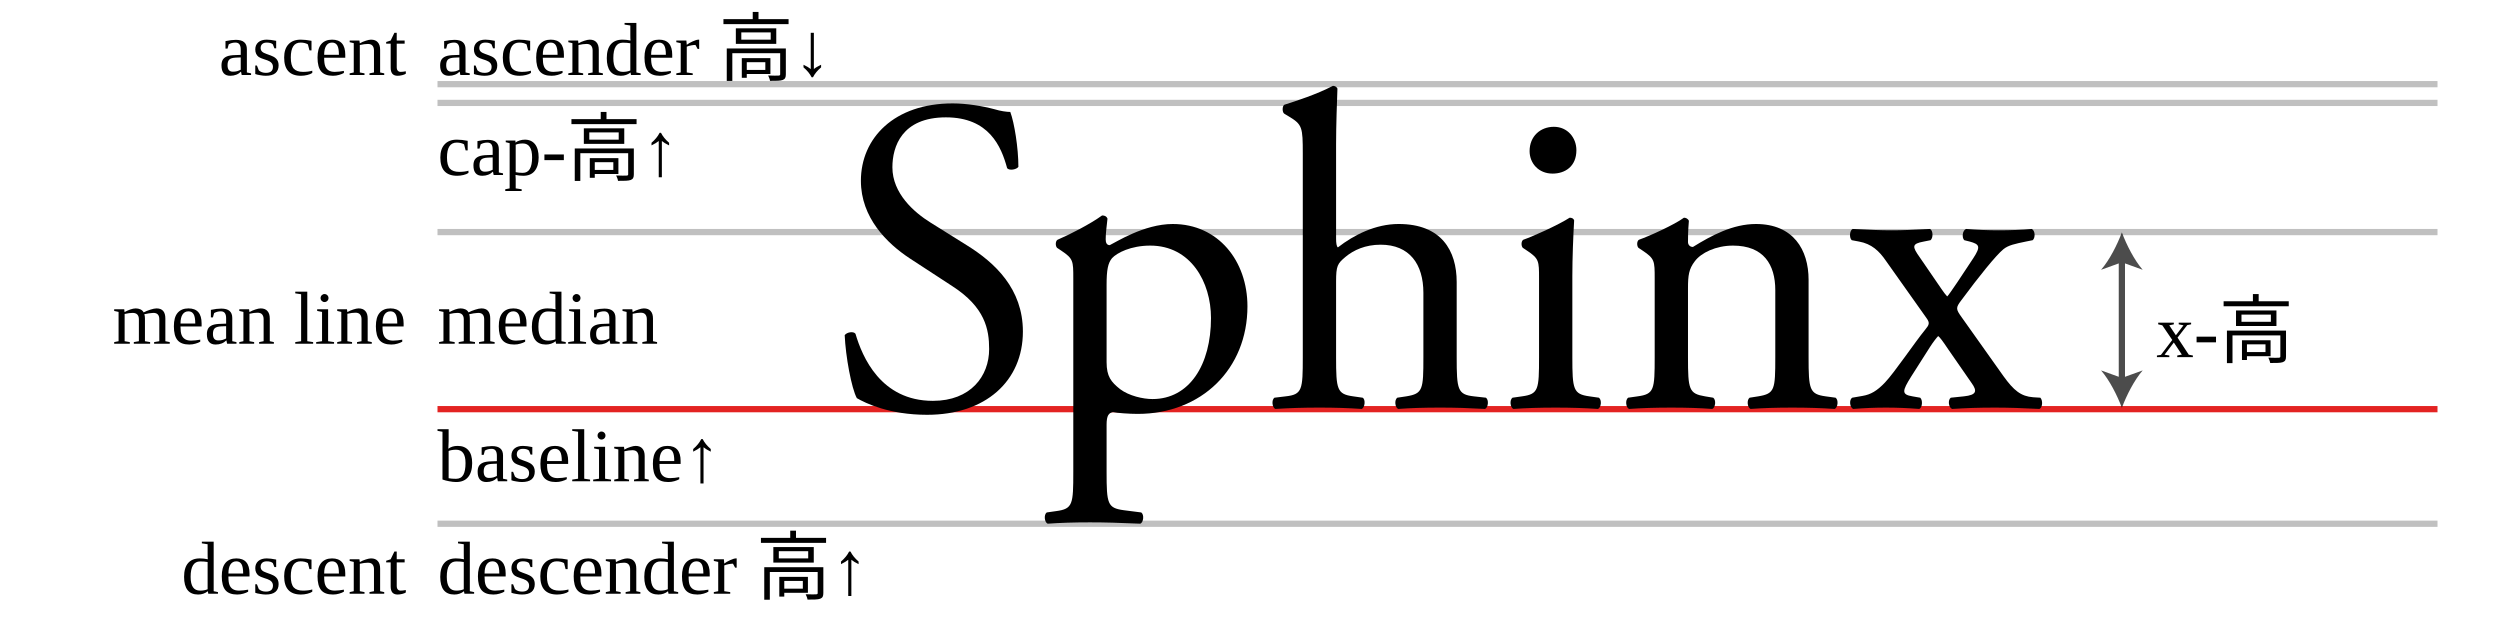
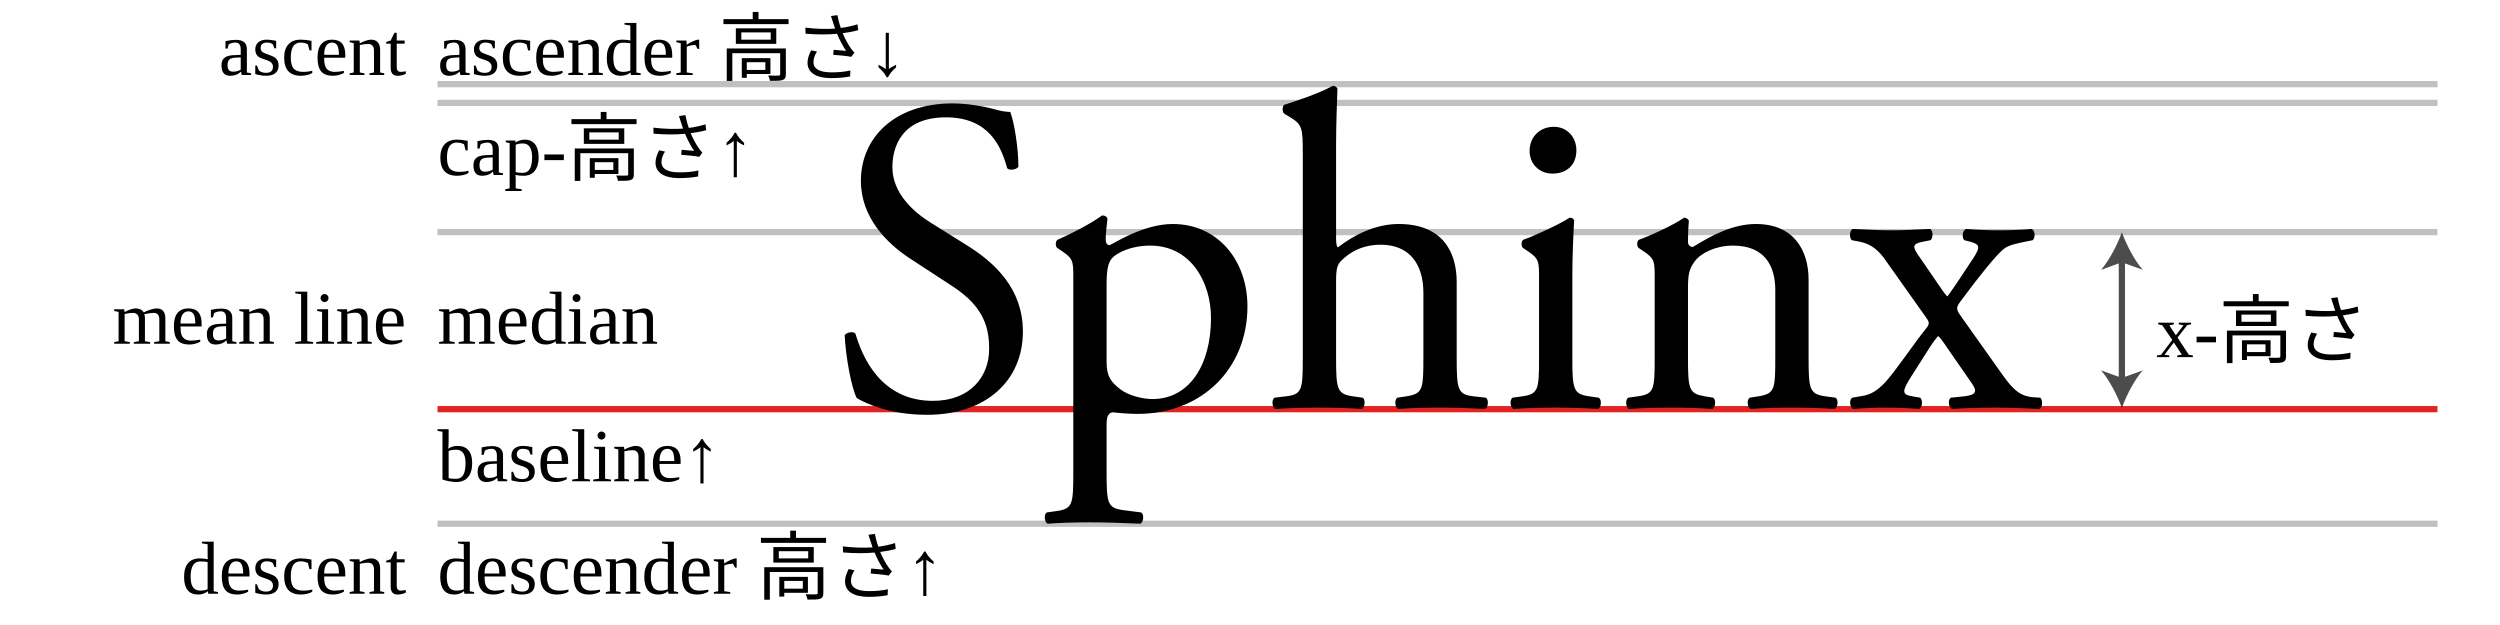
<svg xmlns="http://www.w3.org/2000/svg" version="1.1" width="600" height="150" viewBox="0 0 400 100">
  <style type="text/css">
text {
	fill: black;
	stroke: none;
}

#glyphs &gt; path {
	fill: black;
	stroke: none;
}

.terms {
	font-size: 12px;
}

</style>
  <defs>
</defs>
  <path fill="none" stroke="silver" d="M70,37.132 h320 M70,16.466 h320 M70,13.466 h320 M70,83.8 h320" />
  <path fill="none" stroke="#E32322" d="M70,65.466 h320" />
  <g class="terms" transform="translate(70, 0)" text-anchor="start">
-     <text y="12">ascender 高↓</text>
-     <text y="28">cap-高↑</text>
+     <text y="12">ascender 高さ↓</text>
+     <text y="28">cap-高さ↑</text>
    <text y="55">median</text>
    <text y="77">baseline↑</text>
-     <text y="95">descender 高↑</text>
+     <text y="95">descender 高さ↑</text>
  </g>
  <g class="terms" transform="translate(65, 0)" text-anchor="end">
    <text y="12">ascent</text>
    <text y="55">mean line</text>
    <text y="95">descent</text>
  </g>
  <g transform="translate(340, 42.144)">
    <path opacity="0.7" d="m0,0l2.831,1.024c-1.333-1.53-2.593-3.998-3.331-5.987c-0.738,1.989-1.998,4.458-3.331,5.987 l2.831-1.024v18.144l-2.831-1.024c1.333,1.53,2.593,3.998,3.331,5.987c0.738-1.989,1.998-4.458,3.331-5.987l-2.831,1.024z" />
-     <text x="5" y="15" class="terms">x-高</text>
+     <text x="5" y="15" class="terms">x-高さ</text>
  </g>
  <g id="glyphs" transform="translate(30, 0)">
    <path d="M118.327,66.368c-6.048,0-9.864-1.872-11.232-2.664c-0.864-1.584-1.8-6.696-1.944-10.08c0.36-0.504,1.44-0.648,1.728-0.216  c1.08,3.672,4.032,10.728,12.384,10.728c6.048,0,9-3.96,9-8.28c0-3.168-0.648-6.696-5.904-10.08l-6.84-4.464  c-3.6-2.376-7.776-6.48-7.776-12.384c0-6.84,5.328-12.384,14.688-12.384c2.232,0,4.824,0.432,6.696,0.936  c0.936,0.288,1.944,0.432,2.52,0.432c0.648,1.728,1.296,5.76,1.296,8.784c-0.288,0.432-1.44,0.648-1.8,0.216  c-0.936-3.456-2.88-8.136-9.792-8.136c-7.056,0-8.568,4.68-8.568,7.992c0,4.176,3.456,7.2,6.12,8.856l5.76,3.6  c4.536,2.808,9,6.984,9,13.824C133.664,60.968,127.688,66.368,118.327,66.368z" />
    <path d="M141.727,44.552c0-2.808,0-3.168-1.944-4.464l-0.648-0.432c-0.288-0.288-0.288-1.08,0.072-1.296  c1.872-0.792,5.256-2.52,7.128-3.888c0.432,0,0.72,0.144,0.864,0.504c-0.144,1.296-0.288,2.376-0.288,3.312  c0,0.504,0.144,0.936,0.648,0.936c0.936-0.432,5.472-3.384,10.08-3.384c7.272,0,11.952,5.904,11.952,13.176  c0,10.008-7.344,17.208-17.568,17.208c-1.296,0-3.312-0.144-3.96-0.288c-0.648,0.144-1.008,0.504-1.008,2.016v7.56  c0,5.112,0.144,5.761,2.736,6.12l2.808,0.359c0.504,0.361,0.36,1.585-0.144,1.801c-3.456-0.145-5.544-0.216-8.064-0.216  c-2.592,0-4.752,0.071-6.768,0.216c-0.504-0.216-0.648-1.439-0.144-1.801l1.512-0.215c2.664-0.36,2.736-1.08,2.736-6.265V44.552z   M147.055,57.944c0,2.304,0.72,3.168,2.16,4.32c1.44,1.08,3.672,1.584,5.184,1.584c5.904,0,9.36-5.472,9.36-12.96  c0-5.76-3.24-11.592-9.72-11.592c-3.096,0-5.328,1.152-6.12,2.016c-0.648,0.792-0.864,1.872-0.864,4.248V57.944z" />
    <path d="M178.446,24.607c0-4.248-0.072-4.68-2.232-5.976l-0.72-0.432c-0.36-0.216-0.36-1.224,0-1.44  c1.8-0.576,5.184-1.656,7.776-3.024c0.288,0,0.576,0.144,0.72,0.432c-0.072,2.16-0.216,5.76-0.216,8.928v15.12  c0,0.648,0.072,1.224,0.288,1.368c2.592-2.016,6.048-3.744,9.72-3.744c6.84,0,9.288,4.248,9.288,9.288v12.024  c0,5.184,0.144,5.976,2.736,6.264l1.944,0.216c0.504,0.36,0.36,1.584-0.144,1.8c-2.592-0.144-4.68-0.216-7.2-0.216  c-2.592,0-4.752,0.072-6.696,0.216c-0.504-0.216-0.648-1.44-0.144-1.8l1.44-0.216c2.664-0.432,2.736-1.08,2.736-6.264V46.855  c0-4.608-2.232-7.704-6.84-7.704c-2.448,0-4.32,0.864-5.616,1.944c-1.296,1.08-1.512,1.44-1.512,3.96v12.096  c0,5.184,0.144,5.904,2.736,6.264l1.512,0.216c0.504,0.288,0.36,1.584-0.144,1.8c-2.16-0.144-4.248-0.216-6.768-0.216  c-2.592,0-4.752,0.072-7.056,0.216c-0.504-0.216-0.648-1.44-0.144-1.8l1.8-0.216c2.664-0.288,2.736-1.08,2.736-6.264V24.607z" />
    <path d="M216.247,44.552c0-2.808,0-3.168-1.944-4.464l-0.648-0.432c-0.288-0.288-0.288-1.08,0.072-1.296  c1.656-0.576,5.76-2.448,7.416-3.528c0.36,0,0.648,0.144,0.72,0.432c-0.144,2.52-0.288,5.976-0.288,8.928v12.96  c0,5.184,0.144,5.904,2.736,6.264l1.512,0.216c0.504,0.36,0.36,1.584-0.144,1.8c-2.16-0.144-4.248-0.216-6.768-0.216  c-2.592,0-4.752,0.072-6.768,0.216c-0.504-0.216-0.648-1.44-0.144-1.8l1.512-0.216c2.664-0.36,2.736-1.08,2.736-6.264V44.552z   M222.223,24.032c0,2.592-1.8,3.744-3.816,3.744c-2.232,0-3.672-1.656-3.672-3.6c0-2.376,1.728-3.888,3.888-3.888  S222.223,22.016,222.223,24.032z" />
    <path d="M234.75,44.552c0-2.808,0-3.168-1.944-4.464l-0.648-0.432c-0.288-0.288-0.288-1.08,0.072-1.296  c1.656-0.576,5.76-2.448,7.2-3.528c0.288,0,0.648,0.144,0.792,0.504c-0.144,1.656-0.144,2.736-0.144,3.384  c0,0.432,0.288,0.792,0.792,0.792c3.024-1.872,6.408-3.672,10.08-3.672c5.976,0,8.424,4.104,8.424,8.928v12.384  c0,5.184,0.144,5.904,2.736,6.264l1.584,0.216c0.504,0.36,0.36,1.584-0.144,1.8c-2.16-0.144-4.248-0.216-6.768-0.216  c-2.592,0-4.752,0.072-6.696,0.216c-0.504-0.216-0.648-1.44-0.144-1.8l1.368-0.216c2.664-0.432,2.736-1.08,2.736-6.264V46.424  c0-4.104-1.872-7.128-6.768-7.128c-2.736,0-5.112,1.152-6.12,2.52c-0.936,1.224-1.08,2.232-1.08,4.32v11.016  c0,5.184,0.144,5.832,2.736,6.264l1.296,0.216c0.504,0.36,0.36,1.584-0.144,1.8c-1.944-0.144-4.032-0.216-6.552-0.216  c-2.592,0-4.752,0.072-6.768,0.216c-0.504-0.216-0.648-1.44-0.144-1.8l1.512-0.216c2.664-0.36,2.736-1.08,2.736-6.264V44.552z" />
    <path d="M271.757,41.744c-1.08-1.584-2.304-2.736-4.32-3.096l-1.152-0.216c-0.432-0.36-0.36-1.584,0.144-1.8  c2.808,0.144,4.464,0.216,6.264,0.216c1.728,0,3.312-0.072,6.12-0.216c0.504,0.288,0.504,1.44,0.072,1.8l-1.08,0.216  c-1.944,0.36-1.872,0.792-0.648,2.52l3.456,5.04c0.288,0.432,0.72,1.008,0.936,1.224c0.288-0.216,2.664-3.816,4.176-6.12  c1.224-1.872,1.008-2.232-0.576-2.664l-0.864-0.216c-0.432-0.432-0.288-1.584,0.288-1.8c1.656,0.144,3.528,0.216,5.256,0.216  c1.656,0,3.888-0.072,5.256-0.216c0.576,0.288,0.576,1.44,0.144,1.8l-1.08,0.216c-1.728,0.36-2.808,0.576-3.6,1.224  c-1.224,1.008-3.888,4.32-6.768,8.208c-0.864,1.152-0.864,1.368,0.072,2.664l6.696,9.432c1.656,2.304,2.808,3.24,4.752,3.384  l1.152,0.072c0.432,0.432,0.36,1.584-0.144,1.8c-2.664-0.144-5.04-0.216-7.128-0.216c-2.664,0-4.536,0.072-6.84,0.216  c-0.576-0.216-0.72-1.44-0.216-1.8l2.088-0.216c2.088-0.216,2.16-0.864,1.224-2.16l-3.744-5.4c-0.864-1.296-1.296-1.872-1.584-2.088  c-0.216,0.216-0.792,0.936-1.296,1.728l-3.024,4.752c-1.44,2.304-1.584,2.88,0.216,3.168l1.224,0.216  c0.432,0.36,0.36,1.584-0.144,1.8c-1.8-0.144-3.6-0.216-5.328-0.216c-1.8,0-3.384,0.072-5.256,0.216  c-0.576-0.288-0.648-1.512-0.144-1.8l1.656-0.288c1.296-0.216,2.304-0.792,3.6-2.16c1.512-1.584,4.752-6.408,6.408-8.424  c0.648-0.792,0.792-1.08,0.216-1.872L271.757,41.744z" />
  </g>
</svg>
